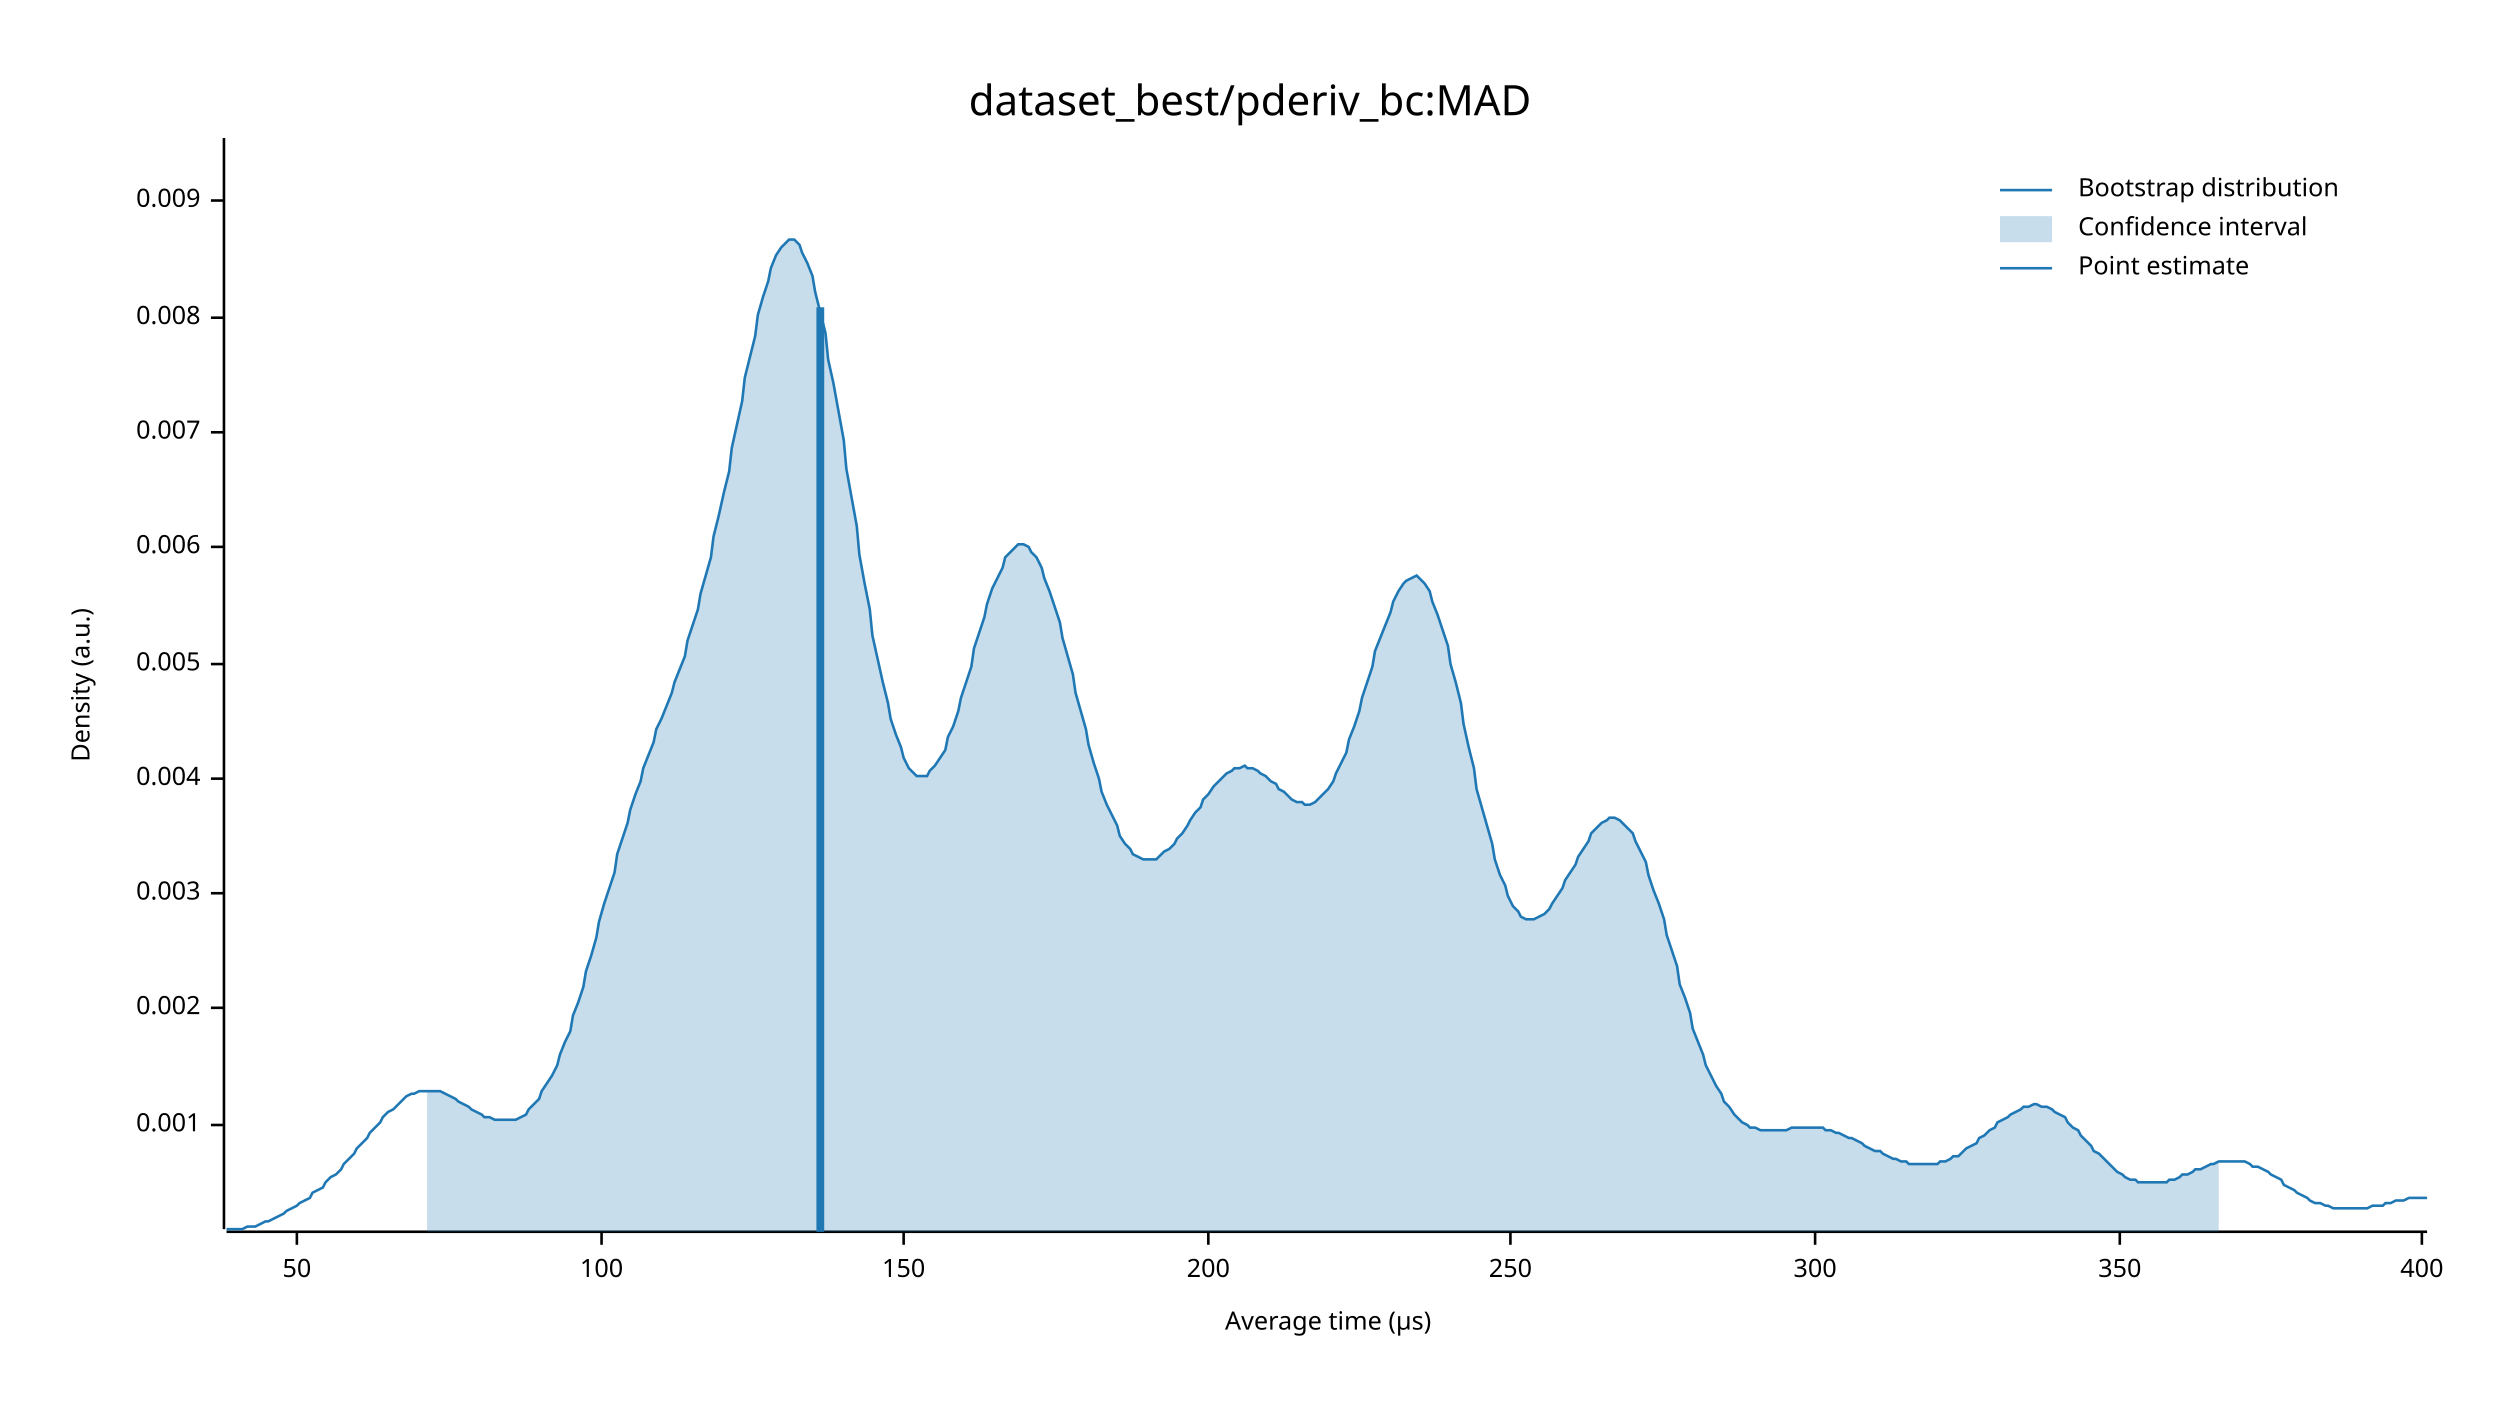
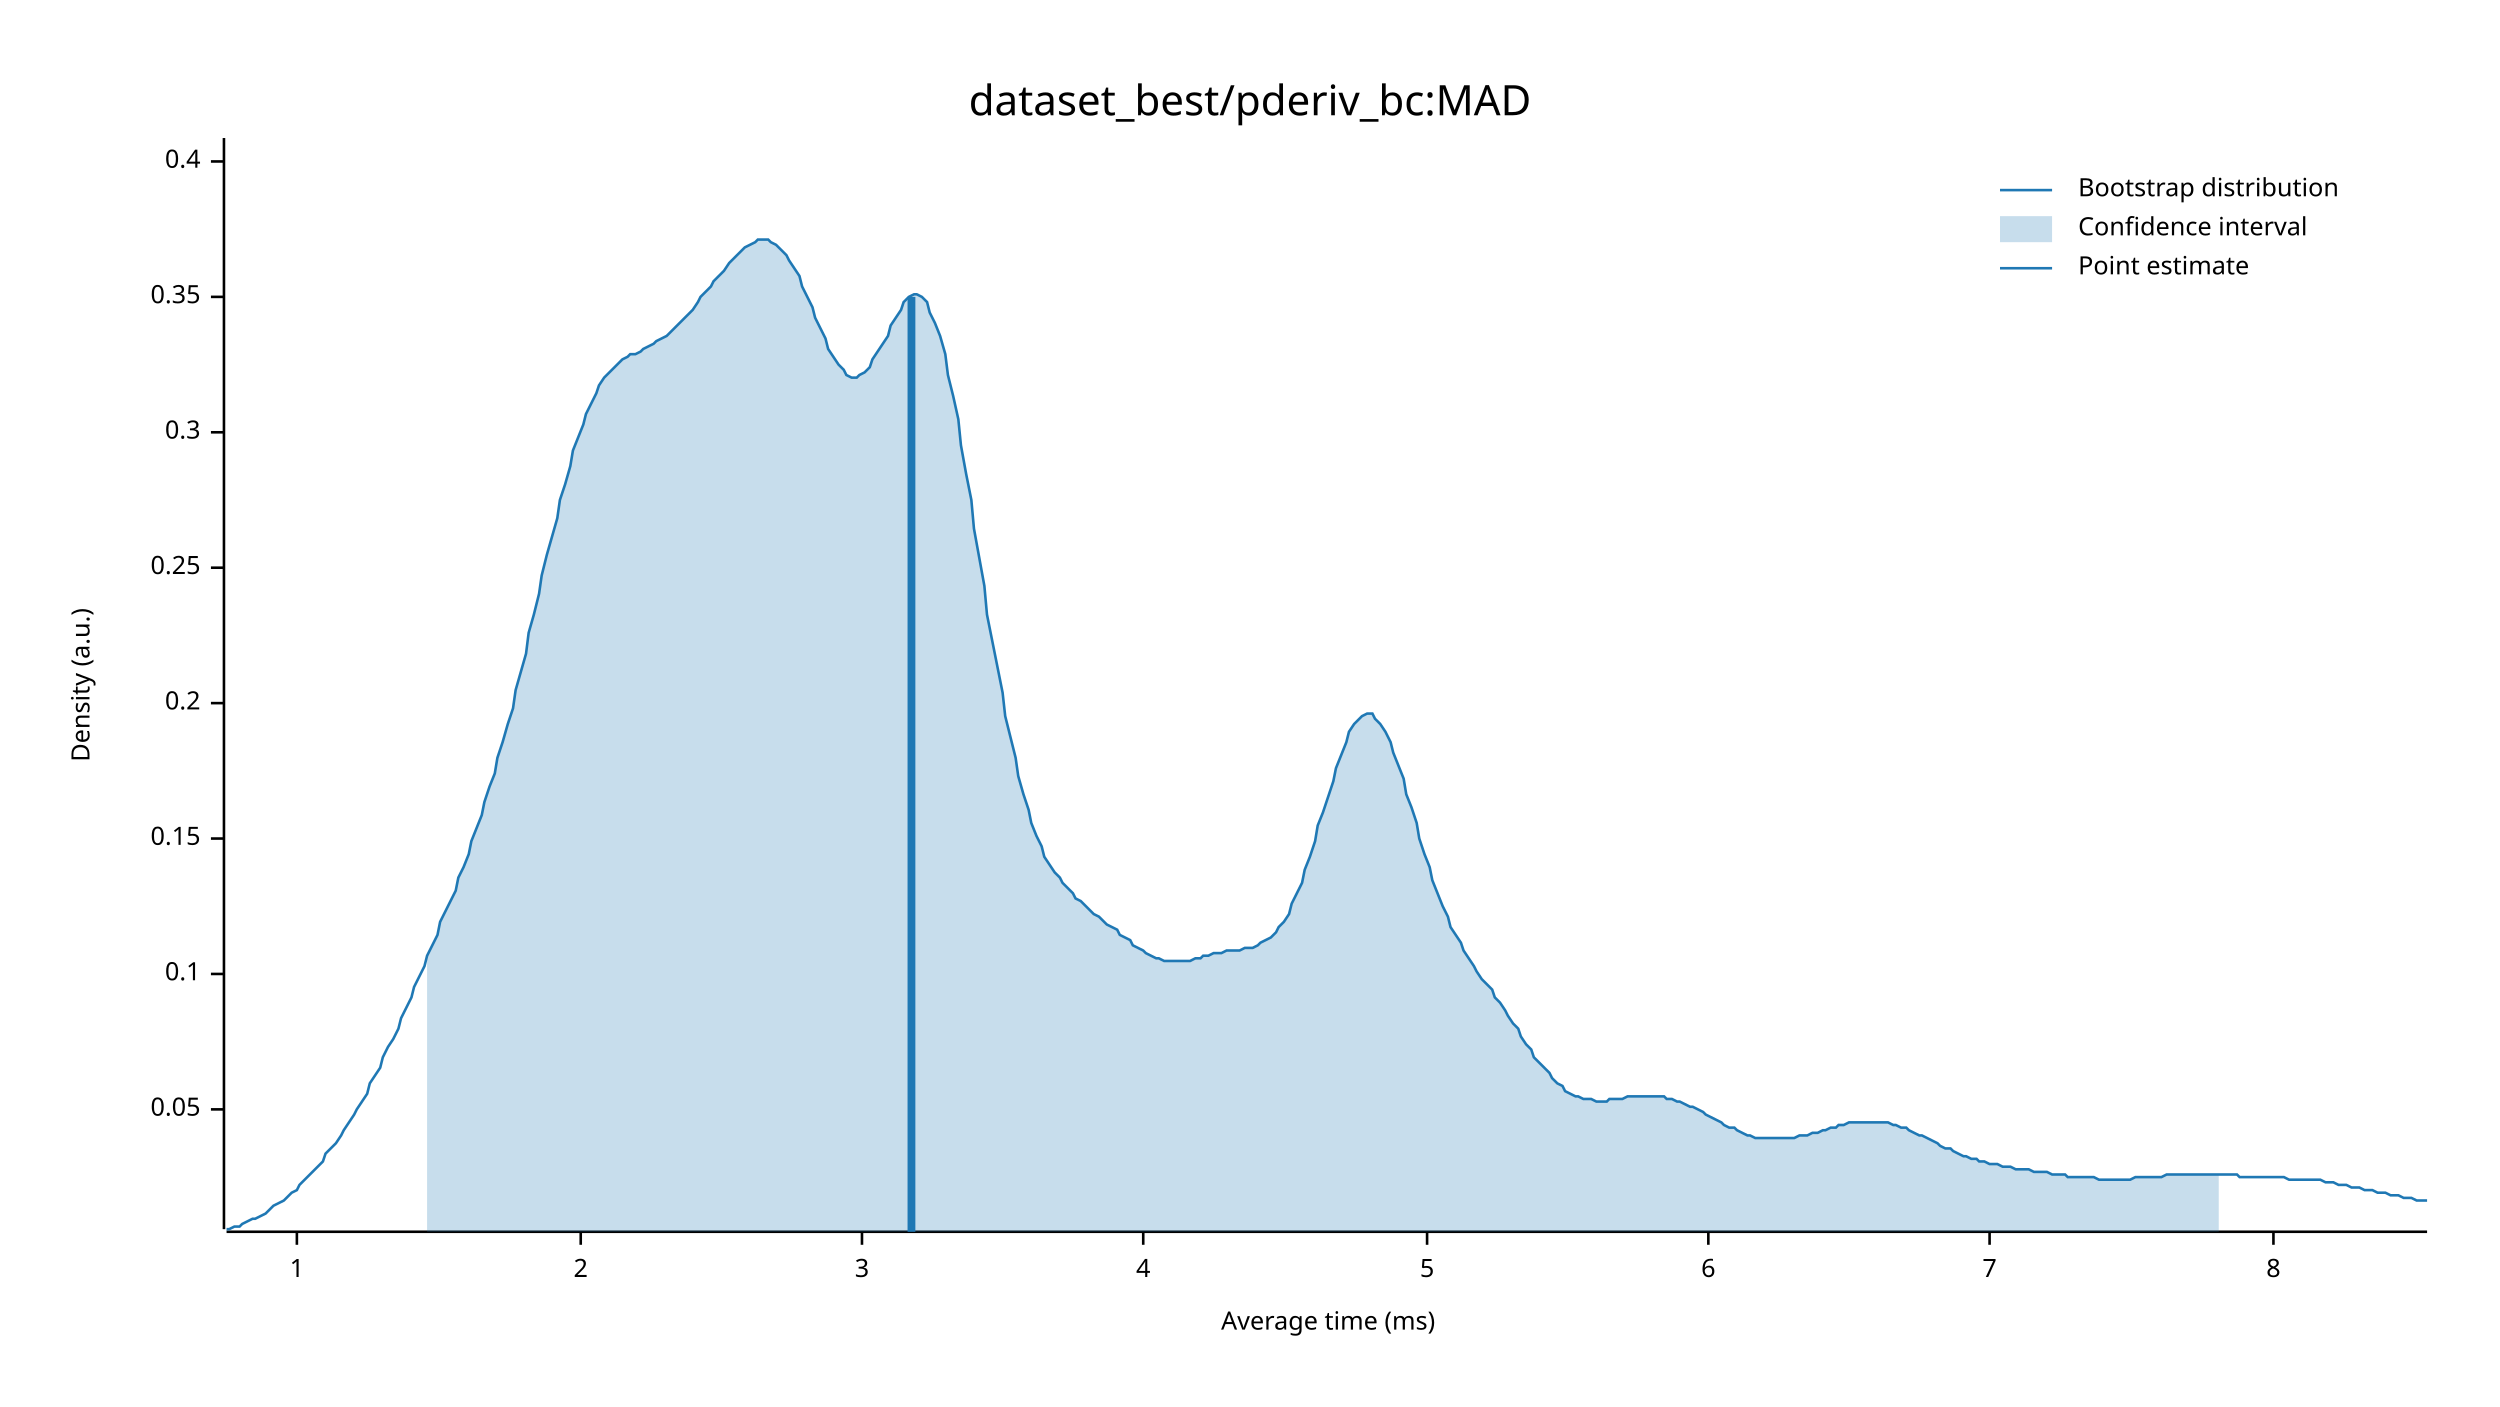
<svg xmlns="http://www.w3.org/2000/svg" width="960" height="540" viewBox="0 0 960 540">
  <text x="480" y="32" dy="0.76em" text-anchor="middle" font-family="sans-serif" font-size="16.129" opacity="1" fill="#000000">
dataset_best/pderiv_bc:MAD
</text>
  <text x="27" y="263" dy="0.76em" text-anchor="middle" font-family="sans-serif" font-size="9.677" opacity="1" fill="#000000" transform="rotate(270, 27, 263)">
Density (a.u.)
</text>
  <text x="510" y="513" dy="-0.5ex" text-anchor="middle" font-family="sans-serif" font-size="9.677" opacity="1" fill="#000000">
- Average time (µs)
+ Average time (ms)
</text>
  <polyline fill="none" opacity="1" stroke="#000000" stroke-width="1" points="86,53 86,472 " />
-   <text x="77" y="432" dy="0.5ex" text-anchor="end" font-family="sans-serif" font-size="9.677" opacity="1" fill="#000000">
- 0.001
+   <text x="77" y="426" dy="0.5ex" text-anchor="end" font-family="sans-serif" font-size="9.677" opacity="1" fill="#000000">
+ 0.05
</text>
-   <polyline fill="none" opacity="1" stroke="#000000" stroke-width="1" points="81,432 86,432 " />
-   <text x="77" y="387" dy="0.5ex" text-anchor="end" font-family="sans-serif" font-size="9.677" opacity="1" fill="#000000">
- 0.002
+   <polyline fill="none" opacity="1" stroke="#000000" stroke-width="1" points="81,426 86,426 " />
+   <text x="77" y="374" dy="0.5ex" text-anchor="end" font-family="sans-serif" font-size="9.677" opacity="1" fill="#000000">
+ 0.1
</text>
-   <polyline fill="none" opacity="1" stroke="#000000" stroke-width="1" points="81,387 86,387 " />
-   <text x="77" y="343" dy="0.5ex" text-anchor="end" font-family="sans-serif" font-size="9.677" opacity="1" fill="#000000">
- 0.003
+   <polyline fill="none" opacity="1" stroke="#000000" stroke-width="1" points="81,374 86,374 " />
+   <text x="77" y="322" dy="0.5ex" text-anchor="end" font-family="sans-serif" font-size="9.677" opacity="1" fill="#000000">
+ 0.15
</text>
-   <polyline fill="none" opacity="1" stroke="#000000" stroke-width="1" points="81,343 86,343 " />
-   <text x="77" y="299" dy="0.5ex" text-anchor="end" font-family="sans-serif" font-size="9.677" opacity="1" fill="#000000">
- 0.004
+   <polyline fill="none" opacity="1" stroke="#000000" stroke-width="1" points="81,322 86,322 " />
+   <text x="77" y="270" dy="0.5ex" text-anchor="end" font-family="sans-serif" font-size="9.677" opacity="1" fill="#000000">
+ 0.2
</text>
-   <polyline fill="none" opacity="1" stroke="#000000" stroke-width="1" points="81,299 86,299 " />
-   <text x="77" y="255" dy="0.5ex" text-anchor="end" font-family="sans-serif" font-size="9.677" opacity="1" fill="#000000">
- 0.005
+   <polyline fill="none" opacity="1" stroke="#000000" stroke-width="1" points="81,270 86,270 " />
+   <text x="77" y="218" dy="0.5ex" text-anchor="end" font-family="sans-serif" font-size="9.677" opacity="1" fill="#000000">
+ 0.25
</text>
-   <polyline fill="none" opacity="1" stroke="#000000" stroke-width="1" points="81,255 86,255 " />
-   <text x="77" y="210" dy="0.5ex" text-anchor="end" font-family="sans-serif" font-size="9.677" opacity="1" fill="#000000">
- 0.006
- </text>
-   <polyline fill="none" opacity="1" stroke="#000000" stroke-width="1" points="81,210 86,210 " />
+   <polyline fill="none" opacity="1" stroke="#000000" stroke-width="1" points="81,218 86,218 " />
  <text x="77" y="166" dy="0.5ex" text-anchor="end" font-family="sans-serif" font-size="9.677" opacity="1" fill="#000000">
- 0.007
+ 0.3
</text>
  <polyline fill="none" opacity="1" stroke="#000000" stroke-width="1" points="81,166 86,166 " />
-   <text x="77" y="122" dy="0.5ex" text-anchor="end" font-family="sans-serif" font-size="9.677" opacity="1" fill="#000000">
- 0.008
+   <text x="77" y="114" dy="0.5ex" text-anchor="end" font-family="sans-serif" font-size="9.677" opacity="1" fill="#000000">
+ 0.35
</text>
-   <polyline fill="none" opacity="1" stroke="#000000" stroke-width="1" points="81,122 86,122 " />
-   <text x="77" y="77" dy="0.5ex" text-anchor="end" font-family="sans-serif" font-size="9.677" opacity="1" fill="#000000">
- 0.009
+   <polyline fill="none" opacity="1" stroke="#000000" stroke-width="1" points="81,114 86,114 " />
+   <text x="77" y="62" dy="0.5ex" text-anchor="end" font-family="sans-serif" font-size="9.677" opacity="1" fill="#000000">
+ 0.4
</text>
-   <polyline fill="none" opacity="1" stroke="#000000" stroke-width="1" points="81,77 86,77 " />
+   <polyline fill="none" opacity="1" stroke="#000000" stroke-width="1" points="81,62 86,62 " />
  <polyline fill="none" opacity="1" stroke="#000000" stroke-width="1" points="87,473 932,473 " />
  <text x="114" y="483" dy="0.76em" text-anchor="middle" font-family="sans-serif" font-size="9.677" opacity="1" fill="#000000">
- 50
+ 1
</text>
  <polyline fill="none" opacity="1" stroke="#000000" stroke-width="1" points="114,473 114,478 " />
-   <text x="231" y="483" dy="0.76em" text-anchor="middle" font-family="sans-serif" font-size="9.677" opacity="1" fill="#000000">
- 100
+   <text x="223" y="483" dy="0.76em" text-anchor="middle" font-family="sans-serif" font-size="9.677" opacity="1" fill="#000000">
+ 2
</text>
-   <polyline fill="none" opacity="1" stroke="#000000" stroke-width="1" points="231,473 231,478 " />
-   <text x="347" y="483" dy="0.76em" text-anchor="middle" font-family="sans-serif" font-size="9.677" opacity="1" fill="#000000">
- 150
+   <polyline fill="none" opacity="1" stroke="#000000" stroke-width="1" points="223,473 223,478 " />
+   <text x="331" y="483" dy="0.76em" text-anchor="middle" font-family="sans-serif" font-size="9.677" opacity="1" fill="#000000">
+ 3
</text>
-   <polyline fill="none" opacity="1" stroke="#000000" stroke-width="1" points="347,473 347,478 " />
-   <text x="464" y="483" dy="0.76em" text-anchor="middle" font-family="sans-serif" font-size="9.677" opacity="1" fill="#000000">
- 200
+   <polyline fill="none" opacity="1" stroke="#000000" stroke-width="1" points="331,473 331,478 " />
+   <text x="439" y="483" dy="0.76em" text-anchor="middle" font-family="sans-serif" font-size="9.677" opacity="1" fill="#000000">
+ 4
</text>
-   <polyline fill="none" opacity="1" stroke="#000000" stroke-width="1" points="464,473 464,478 " />
-   <text x="580" y="483" dy="0.76em" text-anchor="middle" font-family="sans-serif" font-size="9.677" opacity="1" fill="#000000">
- 250
+   <polyline fill="none" opacity="1" stroke="#000000" stroke-width="1" points="439,473 439,478 " />
+   <text x="548" y="483" dy="0.76em" text-anchor="middle" font-family="sans-serif" font-size="9.677" opacity="1" fill="#000000">
+ 5
</text>
-   <polyline fill="none" opacity="1" stroke="#000000" stroke-width="1" points="580,473 580,478 " />
-   <text x="697" y="483" dy="0.76em" text-anchor="middle" font-family="sans-serif" font-size="9.677" opacity="1" fill="#000000">
- 300
+   <polyline fill="none" opacity="1" stroke="#000000" stroke-width="1" points="548,473 548,478 " />
+   <text x="656" y="483" dy="0.76em" text-anchor="middle" font-family="sans-serif" font-size="9.677" opacity="1" fill="#000000">
+ 6
</text>
-   <polyline fill="none" opacity="1" stroke="#000000" stroke-width="1" points="697,473 697,478 " />
-   <text x="814" y="483" dy="0.76em" text-anchor="middle" font-family="sans-serif" font-size="9.677" opacity="1" fill="#000000">
- 350
+   <polyline fill="none" opacity="1" stroke="#000000" stroke-width="1" points="656,473 656,478 " />
+   <text x="764" y="483" dy="0.76em" text-anchor="middle" font-family="sans-serif" font-size="9.677" opacity="1" fill="#000000">
+ 7
</text>
-   <polyline fill="none" opacity="1" stroke="#000000" stroke-width="1" points="814,473 814,478 " />
-   <text x="930" y="483" dy="0.76em" text-anchor="middle" font-family="sans-serif" font-size="9.677" opacity="1" fill="#000000">
- 400
+   <polyline fill="none" opacity="1" stroke="#000000" stroke-width="1" points="764,473 764,478 " />
+   <text x="873" y="483" dy="0.76em" text-anchor="middle" font-family="sans-serif" font-size="9.677" opacity="1" fill="#000000">
+ 8
</text>
-   <polyline fill="none" opacity="1" stroke="#000000" stroke-width="1" points="930,473 930,478 " />
-   <polyline fill="none" opacity="1" stroke="#1F78B4" stroke-width="1" points="87,472 88,472 90,472 92,472 93,472 95,471 97,471 98,471 100,470 102,469 103,469 105,468 107,467 109,466 110,465 112,464 114,463 115,462 117,461 119,460 120,458 122,457 124,456 125,454 127,452 129,451 131,449 132,447 134,445 136,443 137,441 139,439 141,437 142,435 144,433 146,431 147,429 149,427 151,426 153,424 154,423 156,421 158,420 159,420 161,419 163,419 164,419 166,419 168,419 169,419 171,420 173,421 175,422 176,423 178,424 180,425 181,426 183,427 185,428 186,429 188,429 190,430 191,430 193,430 195,430 197,430 198,430 200,429 202,428 203,426 205,424 207,422 208,419 210,416 212,413 214,409 215,405 217,400 219,396 220,390 222,385 224,379 225,373 227,367 229,360 230,354 232,347 234,341 236,335 237,328 239,322 241,316 242,311 244,305 246,300 247,295 249,290 251,285 252,280 254,276 256,271 258,266 259,262 261,257 263,252 264,246 266,240 268,234 269,228 271,221 273,214 274,206 276,198 278,189 280,181 281,172 283,163 285,154 286,145 288,137 290,129 291,121 293,114 295,108 296,103 298,98 300,95 302,93 303,92 305,92 307,94 308,97 310,101 312,106 313,112 315,120 317,128 318,138 320,147 322,158 324,169 325,180 327,191 329,202 330,213 332,224 334,234 335,244 337,253 339,262 341,270 342,276 344,282 346,287 347,291 349,295 351,297 352,298 354,298 356,298 357,296 359,294 361,291 363,288 364,283 366,279 368,273 369,268 371,262 373,256 374,249 376,243 378,237 379,232 381,226 383,222 385,218 386,214 388,212 390,210 391,209 393,209 395,210 396,212 398,214 400,218 401,222 403,227 405,233 407,239 408,245 410,252 412,259 413,266 415,273 417,280 418,286 420,293 422,299 423,304 425,309 427,313 429,317 430,321 432,324 434,326 435,328 437,329 439,330 440,330 442,330 444,330 445,329 447,327 449,326 451,324 452,322 454,320 456,317 457,315 459,312 461,310 462,307 464,305 466,302 468,300 469,299 471,297 473,296 474,295 476,295 478,294 479,295 481,295 483,296 484,297 486,298 488,300 490,301 491,303 493,304 495,306 496,307 498,308 500,308 501,309 503,309 505,308 506,307 508,305 510,303 512,300 513,297 515,293 517,289 518,284 520,279 522,273 523,268 525,262 527,256 528,250 530,245 532,240 534,235 535,231 537,227 539,224 540,223 542,222 544,221 545,222 547,224 549,227 550,231 552,236 554,242 556,248 557,255 559,262 561,270 562,278 564,287 566,295 567,303 569,310 571,317 573,324 574,330 576,336 578,340 579,344 581,348 583,350 584,352 586,353 588,353 589,353 591,352 593,351 595,349 596,347 598,344 600,341 601,338 603,335 605,332 606,329 608,326 610,323 611,320 613,318 615,316 617,315 618,314 620,314 622,315 623,316 625,318 627,320 628,323 630,327 632,331 633,336 635,342 637,347 639,353 640,359 642,365 644,371 645,378 647,383 649,389 650,395 652,400 654,405 655,409 657,413 659,417 661,420 662,423 664,425 666,428 667,429 669,431 671,432 672,433 674,433 676,434 677,434 679,434 681,434 683,434 684,434 686,434 688,433 689,433 691,433 693,433 694,433 696,433 698,433 700,433 701,434 703,434 705,435 706,435 708,436 710,437 711,437 713,438 715,439 716,440 718,441 720,442 722,442 723,443 725,444 727,445 728,445 730,446 732,446 733,447 735,447 737,447 738,447 740,447 742,447 744,447 745,446 747,446 749,445 750,444 752,444 754,442 755,441 757,440 759,439 760,437 762,436 764,434 766,433 767,431 769,430 771,429 772,428 774,427 776,426 777,425 779,425 781,424 782,424 784,425 786,425 788,426 789,427 791,428 793,429 794,431 796,433 798,434 799,436 801,438 803,440 804,442 806,443 808,445 810,447 811,448 813,450 815,451 816,452 818,453 820,453 821,454 823,454 825,454 827,454 828,454 830,454 832,454 833,453 835,453 837,452 838,451 840,451 842,450 843,449 845,449 847,448 849,447 850,447 852,446 854,446 855,446 857,446 859,446 860,446 862,446 864,447 865,448 867,448 869,449 871,450 872,451 874,452 876,453 877,455 879,456 881,457 882,458 884,459 886,460 887,461 889,462 891,462 893,463 894,463 896,464 898,464 899,464 901,464 903,464 904,464 906,464 908,464 909,464 911,463 913,463 915,463 916,462 918,462 920,461 921,461 923,461 925,460 926,460 928,460 930,460 932,460 " />
-   <polygon opacity="0.25" fill="#1F78B4" points="164,419 166,419 168,419 169,419 171,420 173,421 175,422 176,423 178,424 180,425 181,426 183,427 185,428 186,429 188,429 190,430 191,430 193,430 195,430 197,430 198,430 200,429 202,428 203,426 205,424 207,422 208,419 210,416 212,413 214,409 215,405 217,400 219,396 220,390 222,385 224,379 225,373 227,367 229,360 230,354 232,347 234,341 236,335 237,328 239,322 241,316 242,311 244,305 246,300 247,295 249,290 251,285 252,280 254,276 256,271 258,266 259,262 261,257 263,252 264,246 266,240 268,234 269,228 271,221 273,214 274,206 276,198 278,189 280,181 281,172 283,163 285,154 286,145 288,137 290,129 291,121 293,114 295,108 296,103 298,98 300,95 302,93 303,92 305,92 307,94 308,97 310,101 312,106 313,112 315,120 317,128 318,138 320,147 322,158 324,169 325,180 327,191 329,202 330,213 332,224 334,234 335,244 337,253 339,262 341,270 342,276 344,282 346,287 347,291 349,295 351,297 352,298 354,298 356,298 357,296 359,294 361,291 363,288 364,283 366,279 368,273 369,268 371,262 373,256 374,249 376,243 378,237 379,232 381,226 383,222 385,218 386,214 388,212 390,210 391,209 393,209 395,210 396,212 398,214 400,218 401,222 403,227 405,233 407,239 408,245 410,252 412,259 413,266 415,273 417,280 418,286 420,293 422,299 423,304 425,309 427,313 429,317 430,321 432,324 434,326 435,328 437,329 439,330 440,330 442,330 444,330 445,329 447,327 449,326 451,324 452,322 454,320 456,317 457,315 459,312 461,310 462,307 464,305 466,302 468,300 469,299 471,297 473,296 474,295 476,295 478,294 479,295 481,295 483,296 484,297 486,298 488,300 490,301 491,303 493,304 495,306 496,307 498,308 500,308 501,309 503,309 505,308 506,307 508,305 510,303 512,300 513,297 515,293 517,289 518,284 520,279 522,273 523,268 525,262 527,256 528,250 530,245 532,240 534,235 535,231 537,227 539,224 540,223 542,222 544,221 545,222 547,224 549,227 550,231 552,236 554,242 556,248 557,255 559,262 561,270 562,278 564,287 566,295 567,303 569,310 571,317 573,324 574,330 576,336 578,340 579,344 581,348 583,350 584,352 586,353 588,353 589,353 591,352 593,351 595,349 596,347 598,344 600,341 601,338 603,335 605,332 606,329 608,326 610,323 611,320 613,318 615,316 617,315 618,314 620,314 622,315 623,316 625,318 627,320 628,323 630,327 632,331 633,336 635,342 637,347 639,353 640,359 642,365 644,371 645,378 647,383 649,389 650,395 652,400 654,405 655,409 657,413 659,417 661,420 662,423 664,425 666,428 667,429 669,431 671,432 672,433 674,433 676,434 677,434 679,434 681,434 683,434 684,434 686,434 688,433 689,433 691,433 693,433 694,433 696,433 698,433 700,433 701,434 703,434 705,435 706,435 708,436 710,437 711,437 713,438 715,439 716,440 718,441 720,442 722,442 723,443 725,444 727,445 728,445 730,446 732,446 733,447 735,447 737,447 738,447 740,447 742,447 744,447 745,446 747,446 749,445 750,444 752,444 754,442 755,441 757,440 759,439 760,437 762,436 764,434 766,433 767,431 769,430 771,429 772,428 774,427 776,426 777,425 779,425 781,424 782,424 784,425 786,425 788,426 789,427 791,428 793,429 794,431 796,433 798,434 799,436 801,438 803,440 804,442 806,443 808,445 810,447 811,448 813,450 815,451 816,452 818,453 820,453 821,454 823,454 825,454 827,454 828,454 830,454 832,454 833,453 835,453 837,452 838,451 840,451 842,450 843,449 845,449 847,448 849,447 850,447 852,446 852,473 164,473 " />
-   <polyline fill="none" opacity="1" stroke="#1F78B4" stroke-width="3" points="315,473 315,118 " />
+   <polyline fill="none" opacity="1" stroke="#000000" stroke-width="1" points="873,473 873,478 " />
+   <polyline fill="none" opacity="1" stroke="#1F78B4" stroke-width="1" points="87,472 88,472 90,471 92,471 93,470 95,469 97,468 98,468 100,467 102,466 103,465 105,463 107,462 109,461 110,460 112,458 114,457 115,455 117,453 119,451 120,450 122,448 124,446 125,443 127,441 129,439 131,436 132,434 134,431 136,428 137,426 139,423 141,420 142,416 144,413 146,410 147,406 149,402 151,399 153,395 154,391 156,387 158,383 159,379 161,375 163,371 164,367 166,363 168,359 169,354 171,350 173,346 175,342 176,337 178,333 180,328 181,323 183,318 185,313 186,308 188,302 190,297 191,291 193,285 195,278 197,272 198,265 200,258 202,251 203,243 205,236 207,228 208,221 210,213 212,206 214,199 215,192 217,186 219,179 220,173 222,168 224,163 225,159 227,155 229,151 230,148 232,145 234,143 236,141 237,140 239,138 241,137 242,136 244,136 246,135 247,134 249,133 251,132 252,131 254,130 256,129 258,127 259,126 261,124 263,122 264,121 266,119 268,116 269,114 271,112 273,110 274,108 276,106 278,104 280,101 281,100 283,98 285,96 286,95 288,94 290,93 291,92 293,92 295,92 296,93 298,94 300,96 302,98 303,100 305,103 307,106 308,110 310,114 312,118 313,122 315,126 317,130 318,134 320,137 322,140 324,142 325,144 327,145 329,145 330,144 332,143 334,141 335,138 337,135 339,132 341,129 342,125 344,122 346,119 347,116 349,114 351,113 352,113 354,114 356,116 357,120 359,124 361,129 363,136 364,144 366,152 368,161 369,171 371,182 373,192 374,203 376,214 378,225 379,236 381,246 383,256 385,266 386,275 388,283 390,291 391,298 393,305 395,311 396,316 398,321 400,325 401,329 403,332 405,335 407,337 408,339 410,341 412,343 413,345 415,346 417,348 418,349 420,351 422,352 423,353 425,355 427,356 429,357 430,359 432,360 434,361 435,363 437,364 439,365 440,366 442,367 444,368 445,368 447,369 449,369 451,369 452,369 454,369 456,369 457,369 459,368 461,368 462,367 464,367 466,366 468,366 469,366 471,365 473,365 474,365 476,365 478,364 479,364 481,364 483,363 484,362 486,361 488,360 490,358 491,356 493,354 495,351 496,347 498,343 500,339 501,334 503,329 505,323 506,317 508,312 510,306 512,300 513,295 515,290 517,285 518,281 520,278 522,276 523,275 525,274 527,274 528,276 530,278 532,281 534,285 535,289 537,294 539,299 540,305 542,310 544,316 545,322 547,328 549,333 550,338 552,343 554,348 556,352 557,356 559,359 561,362 562,365 564,368 566,371 567,373 569,376 571,378 573,380 574,383 576,385 578,388 579,390 581,393 583,395 584,398 586,401 588,403 589,406 591,408 593,410 595,412 596,414 598,416 600,417 601,419 603,420 605,421 606,421 608,422 610,422 611,422 613,423 615,423 617,423 618,422 620,422 622,422 623,422 625,421 627,421 628,421 630,421 632,421 633,421 635,421 637,421 639,421 640,422 642,422 644,423 645,423 647,424 649,425 650,425 652,426 654,427 655,428 657,429 659,430 661,431 662,432 664,433 666,433 667,434 669,435 671,436 672,436 674,437 676,437 677,437 679,437 681,437 683,437 684,437 686,437 688,437 689,437 691,436 693,436 694,436 696,435 698,435 700,434 701,434 703,433 705,433 706,432 708,432 710,431 711,431 713,431 715,431 716,431 718,431 720,431 722,431 723,431 725,431 727,432 728,432 730,433 732,433 733,434 735,435 737,436 738,436 740,437 742,438 744,439 745,440 747,441 749,441 750,442 752,443 754,444 755,444 757,445 759,445 760,446 762,446 764,447 766,447 767,447 769,448 771,448 772,448 774,449 776,449 777,449 779,449 781,450 782,450 784,450 786,450 788,451 789,451 791,451 793,451 794,452 796,452 798,452 799,452 801,452 803,452 804,452 806,453 808,453 810,453 811,453 813,453 815,453 816,453 818,453 820,452 821,452 823,452 825,452 827,452 828,452 830,452 832,451 833,451 835,451 837,451 838,451 840,451 842,451 843,451 845,451 847,451 849,451 850,451 852,451 854,451 855,451 857,451 859,451 860,452 862,452 864,452 865,452 867,452 869,452 871,452 872,452 874,452 876,452 877,452 879,453 881,453 882,453 884,453 886,453 887,453 889,453 891,453 893,454 894,454 896,454 898,455 899,455 901,455 903,456 904,456 906,456 908,457 909,457 911,457 913,458 915,458 916,458 918,459 920,459 921,459 923,460 925,460 926,460 928,461 930,461 932,461 " />
+   <polygon opacity="0.25" fill="#1F78B4" points="164,367 166,363 168,359 169,354 171,350 173,346 175,342 176,337 178,333 180,328 181,323 183,318 185,313 186,308 188,302 190,297 191,291 193,285 195,278 197,272 198,265 200,258 202,251 203,243 205,236 207,228 208,221 210,213 212,206 214,199 215,192 217,186 219,179 220,173 222,168 224,163 225,159 227,155 229,151 230,148 232,145 234,143 236,141 237,140 239,138 241,137 242,136 244,136 246,135 247,134 249,133 251,132 252,131 254,130 256,129 258,127 259,126 261,124 263,122 264,121 266,119 268,116 269,114 271,112 273,110 274,108 276,106 278,104 280,101 281,100 283,98 285,96 286,95 288,94 290,93 291,92 293,92 295,92 296,93 298,94 300,96 302,98 303,100 305,103 307,106 308,110 310,114 312,118 313,122 315,126 317,130 318,134 320,137 322,140 324,142 325,144 327,145 329,145 330,144 332,143 334,141 335,138 337,135 339,132 341,129 342,125 344,122 346,119 347,116 349,114 351,113 352,113 354,114 356,116 357,120 359,124 361,129 363,136 364,144 366,152 368,161 369,171 371,182 373,192 374,203 376,214 378,225 379,236 381,246 383,256 385,266 386,275 388,283 390,291 391,298 393,305 395,311 396,316 398,321 400,325 401,329 403,332 405,335 407,337 408,339 410,341 412,343 413,345 415,346 417,348 418,349 420,351 422,352 423,353 425,355 427,356 429,357 430,359 432,360 434,361 435,363 437,364 439,365 440,366 442,367 444,368 445,368 447,369 449,369 451,369 452,369 454,369 456,369 457,369 459,368 461,368 462,367 464,367 466,366 468,366 469,366 471,365 473,365 474,365 476,365 478,364 479,364 481,364 483,363 484,362 486,361 488,360 490,358 491,356 493,354 495,351 496,347 498,343 500,339 501,334 503,329 505,323 506,317 508,312 510,306 512,300 513,295 515,290 517,285 518,281 520,278 522,276 523,275 525,274 527,274 528,276 530,278 532,281 534,285 535,289 537,294 539,299 540,305 542,310 544,316 545,322 547,328 549,333 550,338 552,343 554,348 556,352 557,356 559,359 561,362 562,365 564,368 566,371 567,373 569,376 571,378 573,380 574,383 576,385 578,388 579,390 581,393 583,395 584,398 586,401 588,403 589,406 591,408 593,410 595,412 596,414 598,416 600,417 601,419 603,420 605,421 606,421 608,422 610,422 611,422 613,423 615,423 617,423 618,422 620,422 622,422 623,422 625,421 627,421 628,421 630,421 632,421 633,421 635,421 637,421 639,421 640,422 642,422 644,423 645,423 647,424 649,425 650,425 652,426 654,427 655,428 657,429 659,430 661,431 662,432 664,433 666,433 667,434 669,435 671,436 672,436 674,437 676,437 677,437 679,437 681,437 683,437 684,437 686,437 688,437 689,437 691,436 693,436 694,436 696,435 698,435 700,434 701,434 703,433 705,433 706,432 708,432 710,431 711,431 713,431 715,431 716,431 718,431 720,431 722,431 723,431 725,431 727,432 728,432 730,433 732,433 733,434 735,435 737,436 738,436 740,437 742,438 744,439 745,440 747,441 749,441 750,442 752,443 754,444 755,444 757,445 759,445 760,446 762,446 764,447 766,447 767,447 769,448 771,448 772,448 774,449 776,449 777,449 779,449 781,450 782,450 784,450 786,450 788,451 789,451 791,451 793,451 794,452 796,452 798,452 799,452 801,452 803,452 804,452 806,453 808,453 810,453 811,453 813,453 815,453 816,453 818,453 820,452 821,452 823,452 825,452 827,452 828,452 830,452 832,451 833,451 835,451 837,451 838,451 840,451 842,451 843,451 845,451 847,451 849,451 850,451 852,451 852,473 164,473 " />
+   <polyline fill="none" opacity="1" stroke="#1F78B4" stroke-width="3" points="350,473 350,114 " />
  <text x="798" y="68" dy="0.76em" text-anchor="start" font-family="sans-serif" font-size="9.677" opacity="1" fill="#000000">
Bootstrap distribution
</text>
  <text x="798" y="83" dy="0.76em" text-anchor="start" font-family="sans-serif" font-size="9.677" opacity="1" fill="#000000">
Confidence interval
</text>
  <text x="798" y="98" dy="0.76em" text-anchor="start" font-family="sans-serif" font-size="9.677" opacity="1" fill="#000000">
Point estimate
</text>
  <polyline fill="none" opacity="1" stroke="#1F78B4" stroke-width="1" points="768,73 788,73 " />
  <rect x="768" y="83" width="20" height="10" opacity="0.25" fill="#1F78B4" stroke="none" />
  <polyline fill="none" opacity="1" stroke="#1F78B4" stroke-width="1" points="768,103 788,103 " />
</svg>
